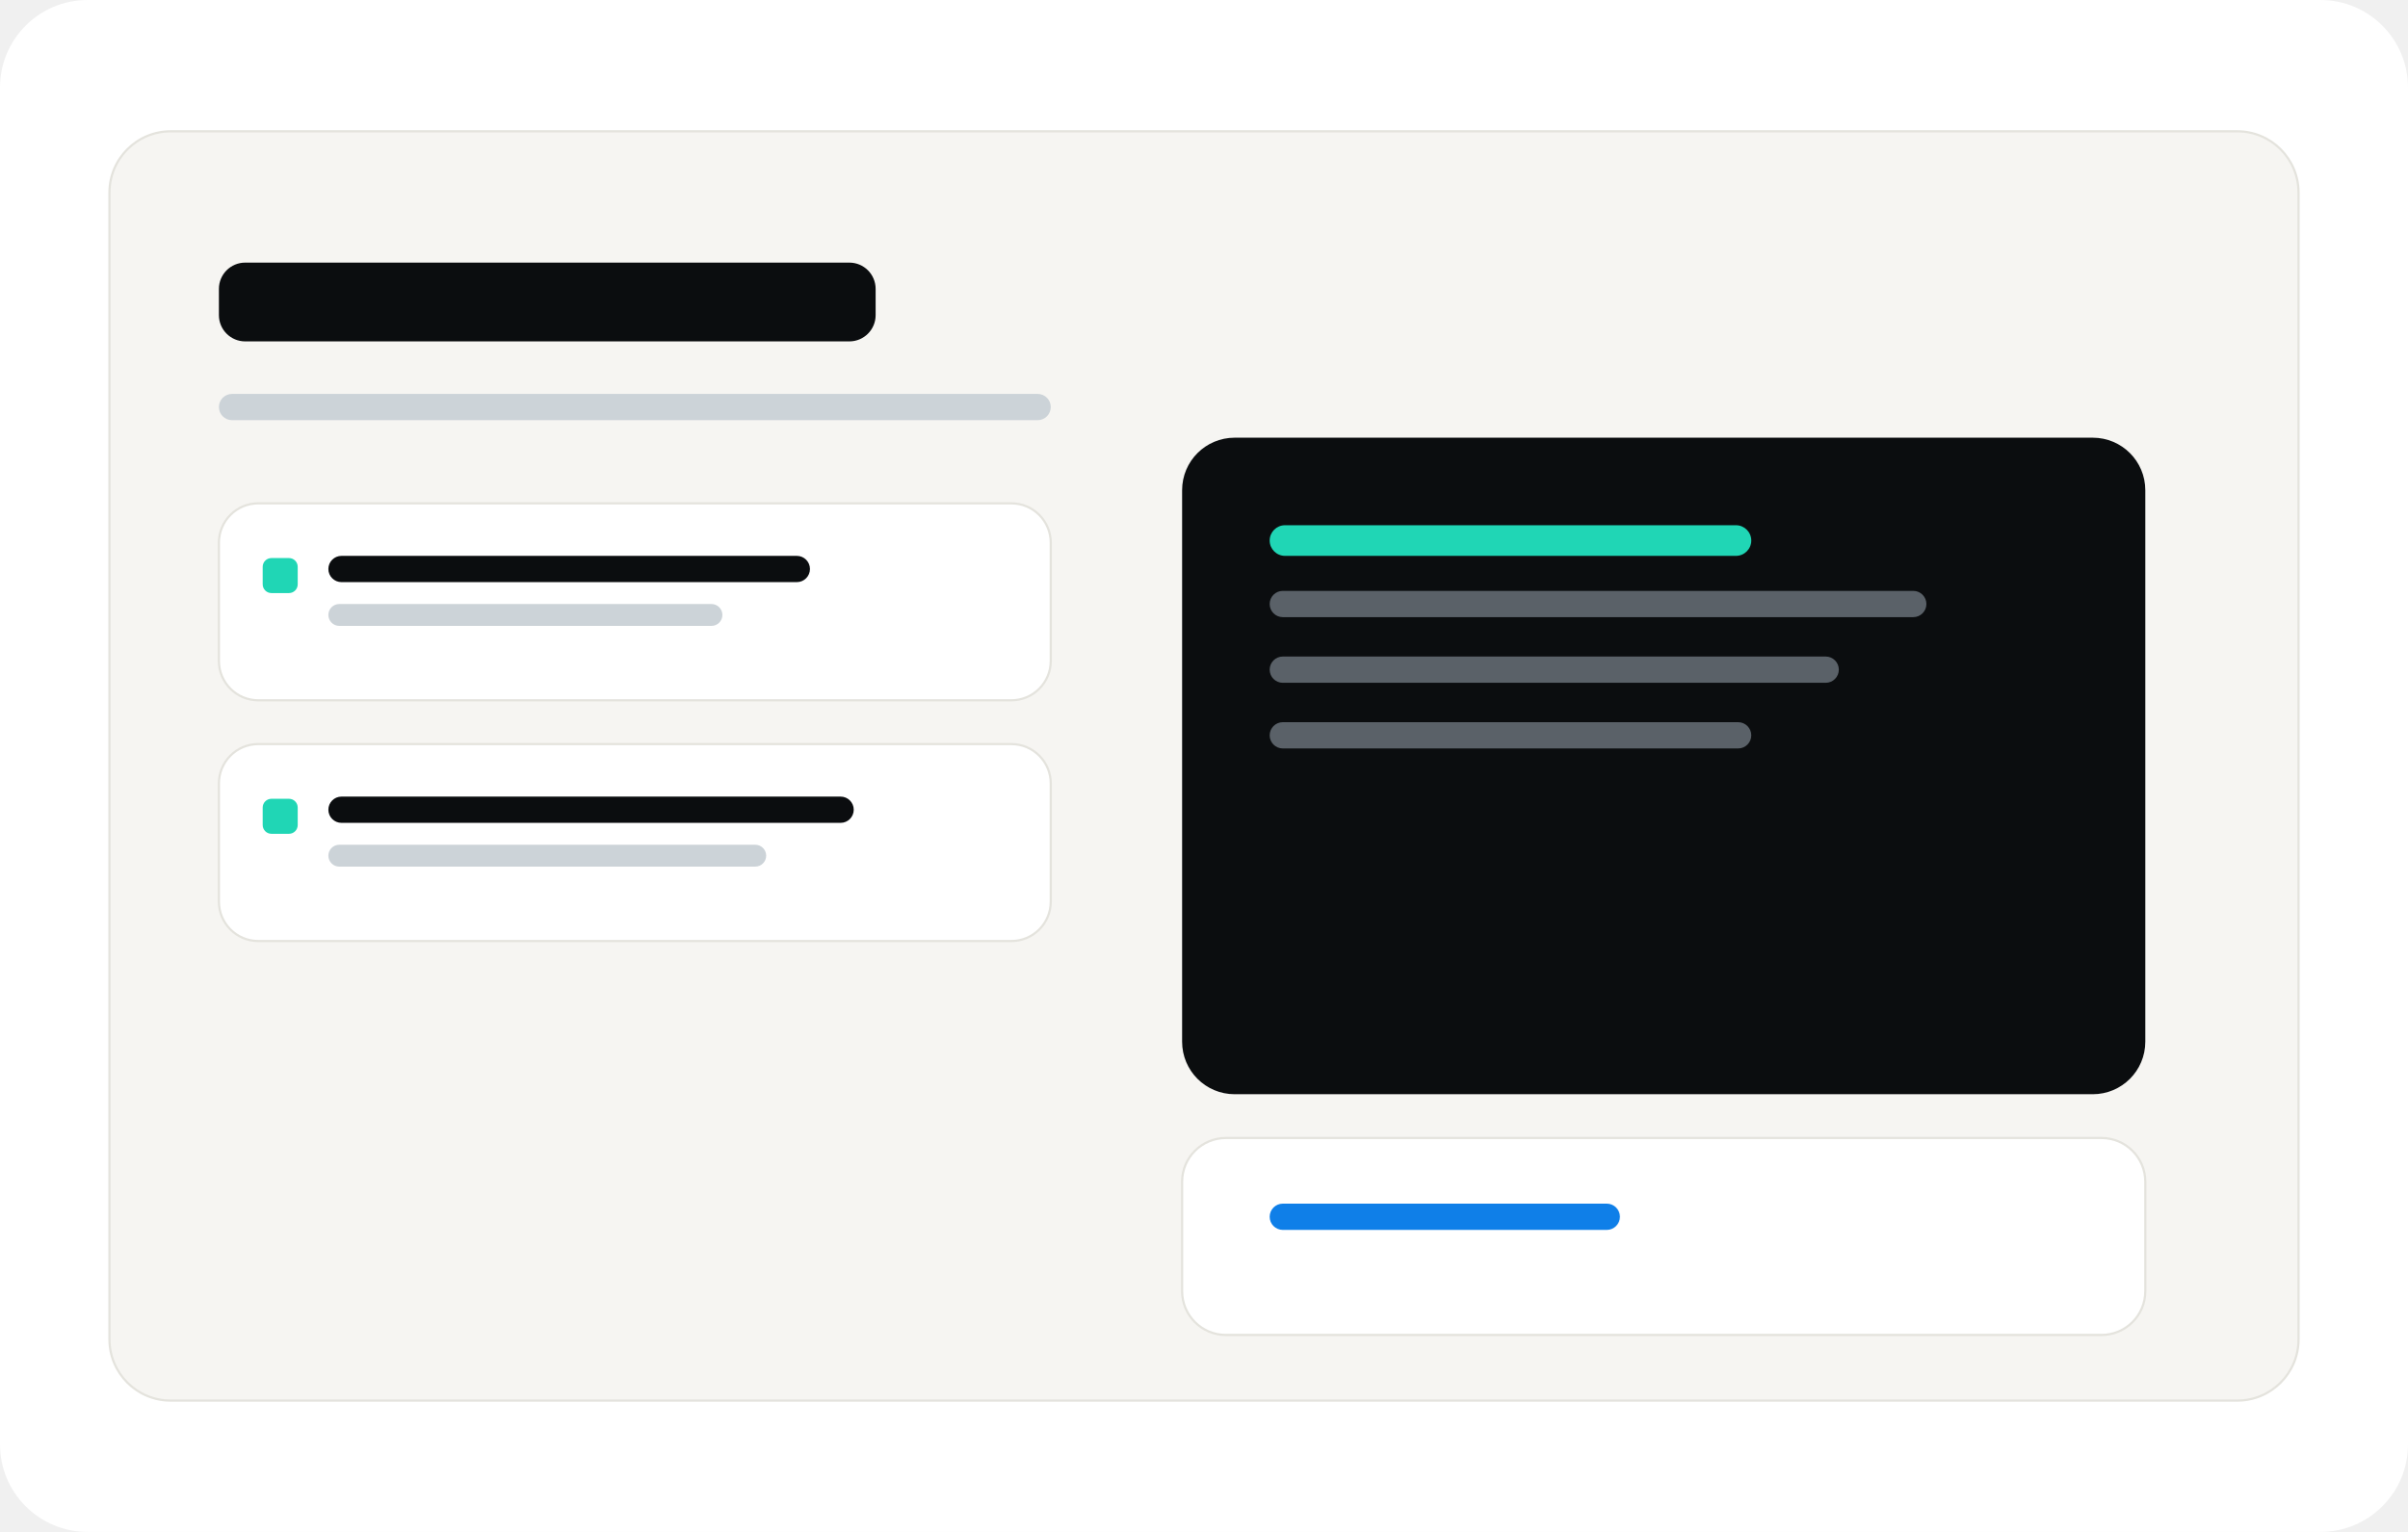
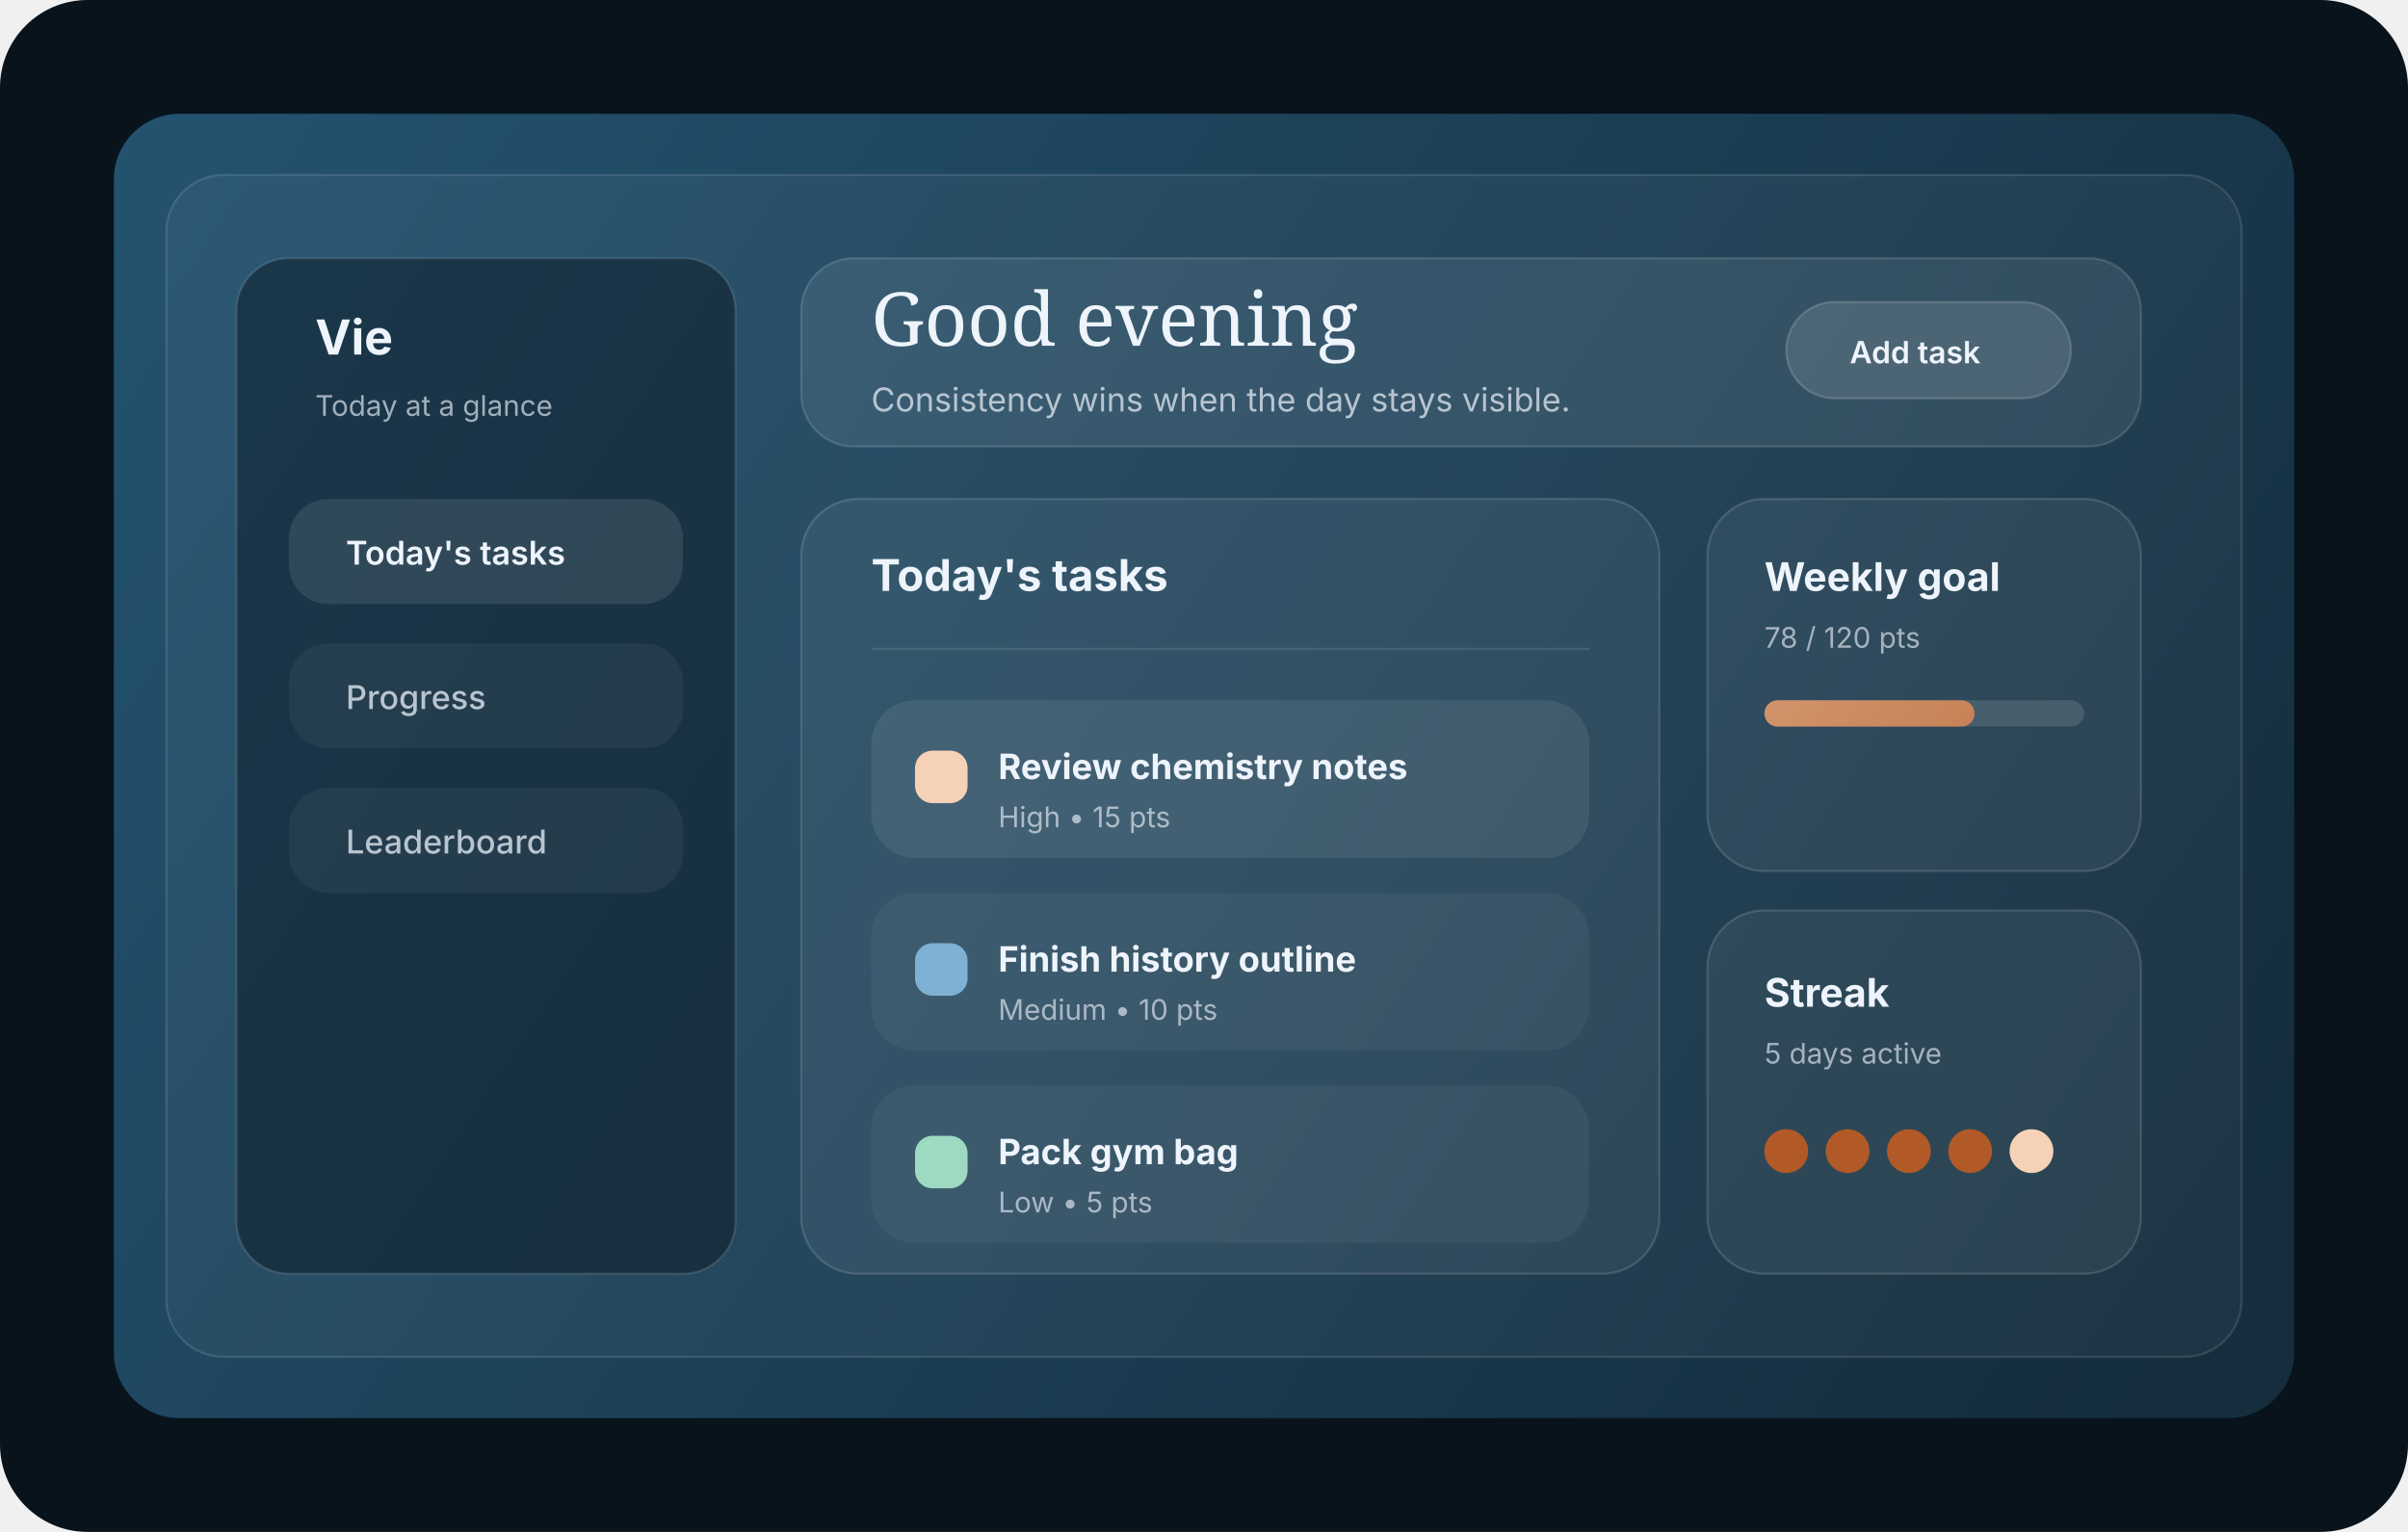
<svg xmlns="http://www.w3.org/2000/svg" width="1100" height="700" viewBox="0 0 1100 700" fill="none">
-   <rect width="1100" height="700" rx="40" fill="#FFFFFF" />
-   <rect x="50" y="60" width="1000" height="580" rx="28" fill="#F6F5F2" stroke="#E4E3DD" />
-   <rect x="100" y="120" width="300" height="36" rx="12" fill="#0B0D0F" />
-   <rect x="100" y="180" width="380" height="12" rx="6" fill="#CCD3D8" />
-   <rect x="100" y="230" width="380" height="90" rx="18" fill="#FFFFFF" stroke="#E4E3DD" />
-   <rect x="120" y="255" width="16" height="16" rx="4" fill="#20D6B5" />
-   <rect x="150" y="254" width="220" height="12" rx="6" fill="#0B0D0F" />
-   <rect x="150" y="276" width="180" height="10" rx="5" fill="#CCD3D8" />
-   <rect x="100" y="340" width="380" height="90" rx="18" fill="#FFFFFF" stroke="#E4E3DD" />
-   <rect x="120" y="365" width="16" height="16" rx="4" fill="#20D6B5" />
-   <rect x="150" y="364" width="240" height="12" rx="6" fill="#0B0D0F" />
-   <rect x="150" y="386" width="200" height="10" rx="5" fill="#CCD3D8" />
-   <rect x="540" y="200" width="440" height="300" rx="24" fill="#0B0D0F" />
-   <rect x="580" y="240" width="220" height="14" rx="7" fill="#20D6B5" />
-   <rect x="580" y="270" width="300" height="12" rx="6" fill="#5A6168" />
-   <rect x="580" y="300" width="260" height="12" rx="6" fill="#5A6168" />
-   <rect x="580" y="330" width="220" height="12" rx="6" fill="#5A6168" />
-   <rect x="540" y="520" width="440" height="90" rx="20" fill="#FFFFFF" stroke="#E4E3DD" />
-   <rect x="580" y="550" width="160" height="12" rx="6" fill="#0F7FE8" />
+   <defs>
+     <linearGradient id="tasksBg" x1="80" y1="50" x2="980" y2="650" gradientUnits="userSpaceOnUse">
+       <stop stop-color="#23526F" />
+       <stop offset="1" stop-color="#152D3D" />
+     </linearGradient>
+     <linearGradient id="tasksAccent" x1="610" y1="170" x2="920" y2="520" gradientUnits="userSpaceOnUse">
+       <stop stop-color="#F5D2B7" />
+       <stop offset="1" stop-color="#B15A27" />
+     </linearGradient>
+   </defs>
+   <rect width="1100" height="700" rx="40" fill="#08131C" />
+   <rect x="52" y="52" width="996" height="596" rx="30" fill="url(#tasksBg)" />
+   <rect x="76" y="80" width="948" height="540" rx="26" fill="rgba(255,255,255,0.04)" stroke="rgba(255,255,255,0.12)" />
+   <rect x="108" y="118" width="228" height="464" rx="24" fill="rgba(8,19,28,0.46)" stroke="rgba(255,255,255,0.12)" />
+   <rect x="366" y="118" width="612" height="86" rx="24" fill="rgba(255,255,255,0.08)" stroke="rgba(255,255,255,0.14)" />
+   <rect x="366" y="228" width="392" height="354" rx="26" fill="rgba(255,255,255,0.06)" stroke="rgba(255,255,255,0.14)" />
+   <rect x="780" y="228" width="198" height="170" rx="26" fill="rgba(255,255,255,0.06)" stroke="rgba(255,255,255,0.14)" />
+   <rect x="780" y="416" width="198" height="166" rx="26" fill="rgba(255,255,255,0.06)" stroke="rgba(255,255,255,0.14)" />
+   <text x="144" y="162" fill="#EEF4FB" font-family="Inter, sans-serif" font-size="22" font-weight="700">Vie</text>
+   <text x="144" y="190" fill="rgba(238,244,251,0.64)" font-family="Inter, sans-serif" font-size="13">Today at a glance</text>
+   <rect x="132" y="228" width="180" height="48" rx="18" fill="rgba(255,255,255,0.1)" />
+   <text x="158" y="258" fill="#EEF4FB" font-family="Inter, sans-serif" font-size="15" font-weight="600">Today's tasks</text>
+   <rect x="132" y="294" width="180" height="48" rx="18" fill="rgba(255,255,255,0.05)" />
+   <text x="158" y="324" fill="rgba(238,244,251,0.74)" font-family="Inter, sans-serif" font-size="15" font-weight="500">Progress</text>
+   <rect x="132" y="360" width="180" height="48" rx="18" fill="rgba(255,255,255,0.05)" />
+   <text x="158" y="390" fill="rgba(238,244,251,0.74)" font-family="Inter, sans-serif" font-size="15" font-weight="500">Leaderboard</text>
+   <text x="398" y="158" fill="#EEF4FB" font-family="Instrument Serif, serif" font-size="34">Good evening</text>
+   <text x="398" y="188" fill="rgba(238,244,251,0.7)" font-family="Inter, sans-serif" font-size="15">Consistency wins when the day stays visible.</text>
+   <rect x="816" y="138" width="130" height="44" rx="22" fill="rgba(255,255,255,0.12)" stroke="rgba(255,255,255,0.16)" />
+   <text x="845" y="166" fill="#EEF4FB" font-family="Inter, sans-serif" font-size="14" font-weight="600">Add task</text>
+   <text x="398" y="270" fill="#EEF4FB" font-family="Inter, sans-serif" font-size="20" font-weight="700">Today's tasks</text>
+   <rect x="398" y="296" width="328" height="1" fill="rgba(255,255,255,0.1)" />
+   <rect x="398" y="320" width="328" height="72" rx="20" fill="rgba(255,255,255,0.08)" />
+   <rect x="418" y="343" width="24" height="24" rx="8" fill="#F5D2B7" />
+   <text x="456" y="356" fill="#EEF4FB" font-family="Inter, sans-serif" font-size="16" font-weight="700">Review chemistry notes</text>
+   <text x="456" y="378" fill="rgba(238,244,251,0.62)" font-family="Inter, sans-serif" font-size="13">High • 15 pts</text>
+   <rect x="398" y="408" width="328" height="72" rx="20" fill="rgba(255,255,255,0.05)" />
+   <rect x="418" y="431" width="24" height="24" rx="8" fill="#7EB1D3" />
+   <text x="456" y="444" fill="#EEF4FB" font-family="Inter, sans-serif" font-size="16" font-weight="700">Finish history outline</text>
+   <text x="456" y="466" fill="rgba(238,244,251,0.62)" font-family="Inter, sans-serif" font-size="13">Medium • 10 pts</text>
+   <rect x="398" y="496" width="328" height="72" rx="20" fill="rgba(255,255,255,0.05)" />
+   <rect x="418" y="519" width="24" height="24" rx="8" fill="#9ED9C1" />
+   <text x="456" y="532" fill="#EEF4FB" font-family="Inter, sans-serif" font-size="16" font-weight="700">Pack gym bag</text>
+   <text x="456" y="554" fill="rgba(238,244,251,0.62)" font-family="Inter, sans-serif" font-size="13">Low • 5 pts</text>
+   <text x="806" y="270" fill="#EEF4FB" font-family="Inter, sans-serif" font-size="18" font-weight="700">Weekly goal</text>
+   <text x="806" y="296" fill="rgba(238,244,251,0.62)" font-family="Inter, sans-serif" font-size="13">78 / 120 pts</text>
+   <rect x="806" y="320" width="146" height="12" rx="6" fill="rgba(255,255,255,0.12)" />
+   <rect x="806" y="320" width="96" height="12" rx="6" fill="url(#tasksAccent)" />
+   <text x="806" y="460" fill="#EEF4FB" font-family="Inter, sans-serif" font-size="18" font-weight="700">Streak</text>
+   <text x="806" y="486" fill="rgba(238,244,251,0.62)" font-family="Inter, sans-serif" font-size="13">5 days active</text>
+   <rect x="806" y="516" width="20" height="20" rx="10" fill="#B15A27" />
+   <rect x="834" y="516" width="20" height="20" rx="10" fill="#B15A27" />
+   <rect x="862" y="516" width="20" height="20" rx="10" fill="#B15A27" />
+   <rect x="890" y="516" width="20" height="20" rx="10" fill="#B15A27" />
+   <rect x="918" y="516" width="20" height="20" rx="10" fill="#F5D2B7" />
</svg>
